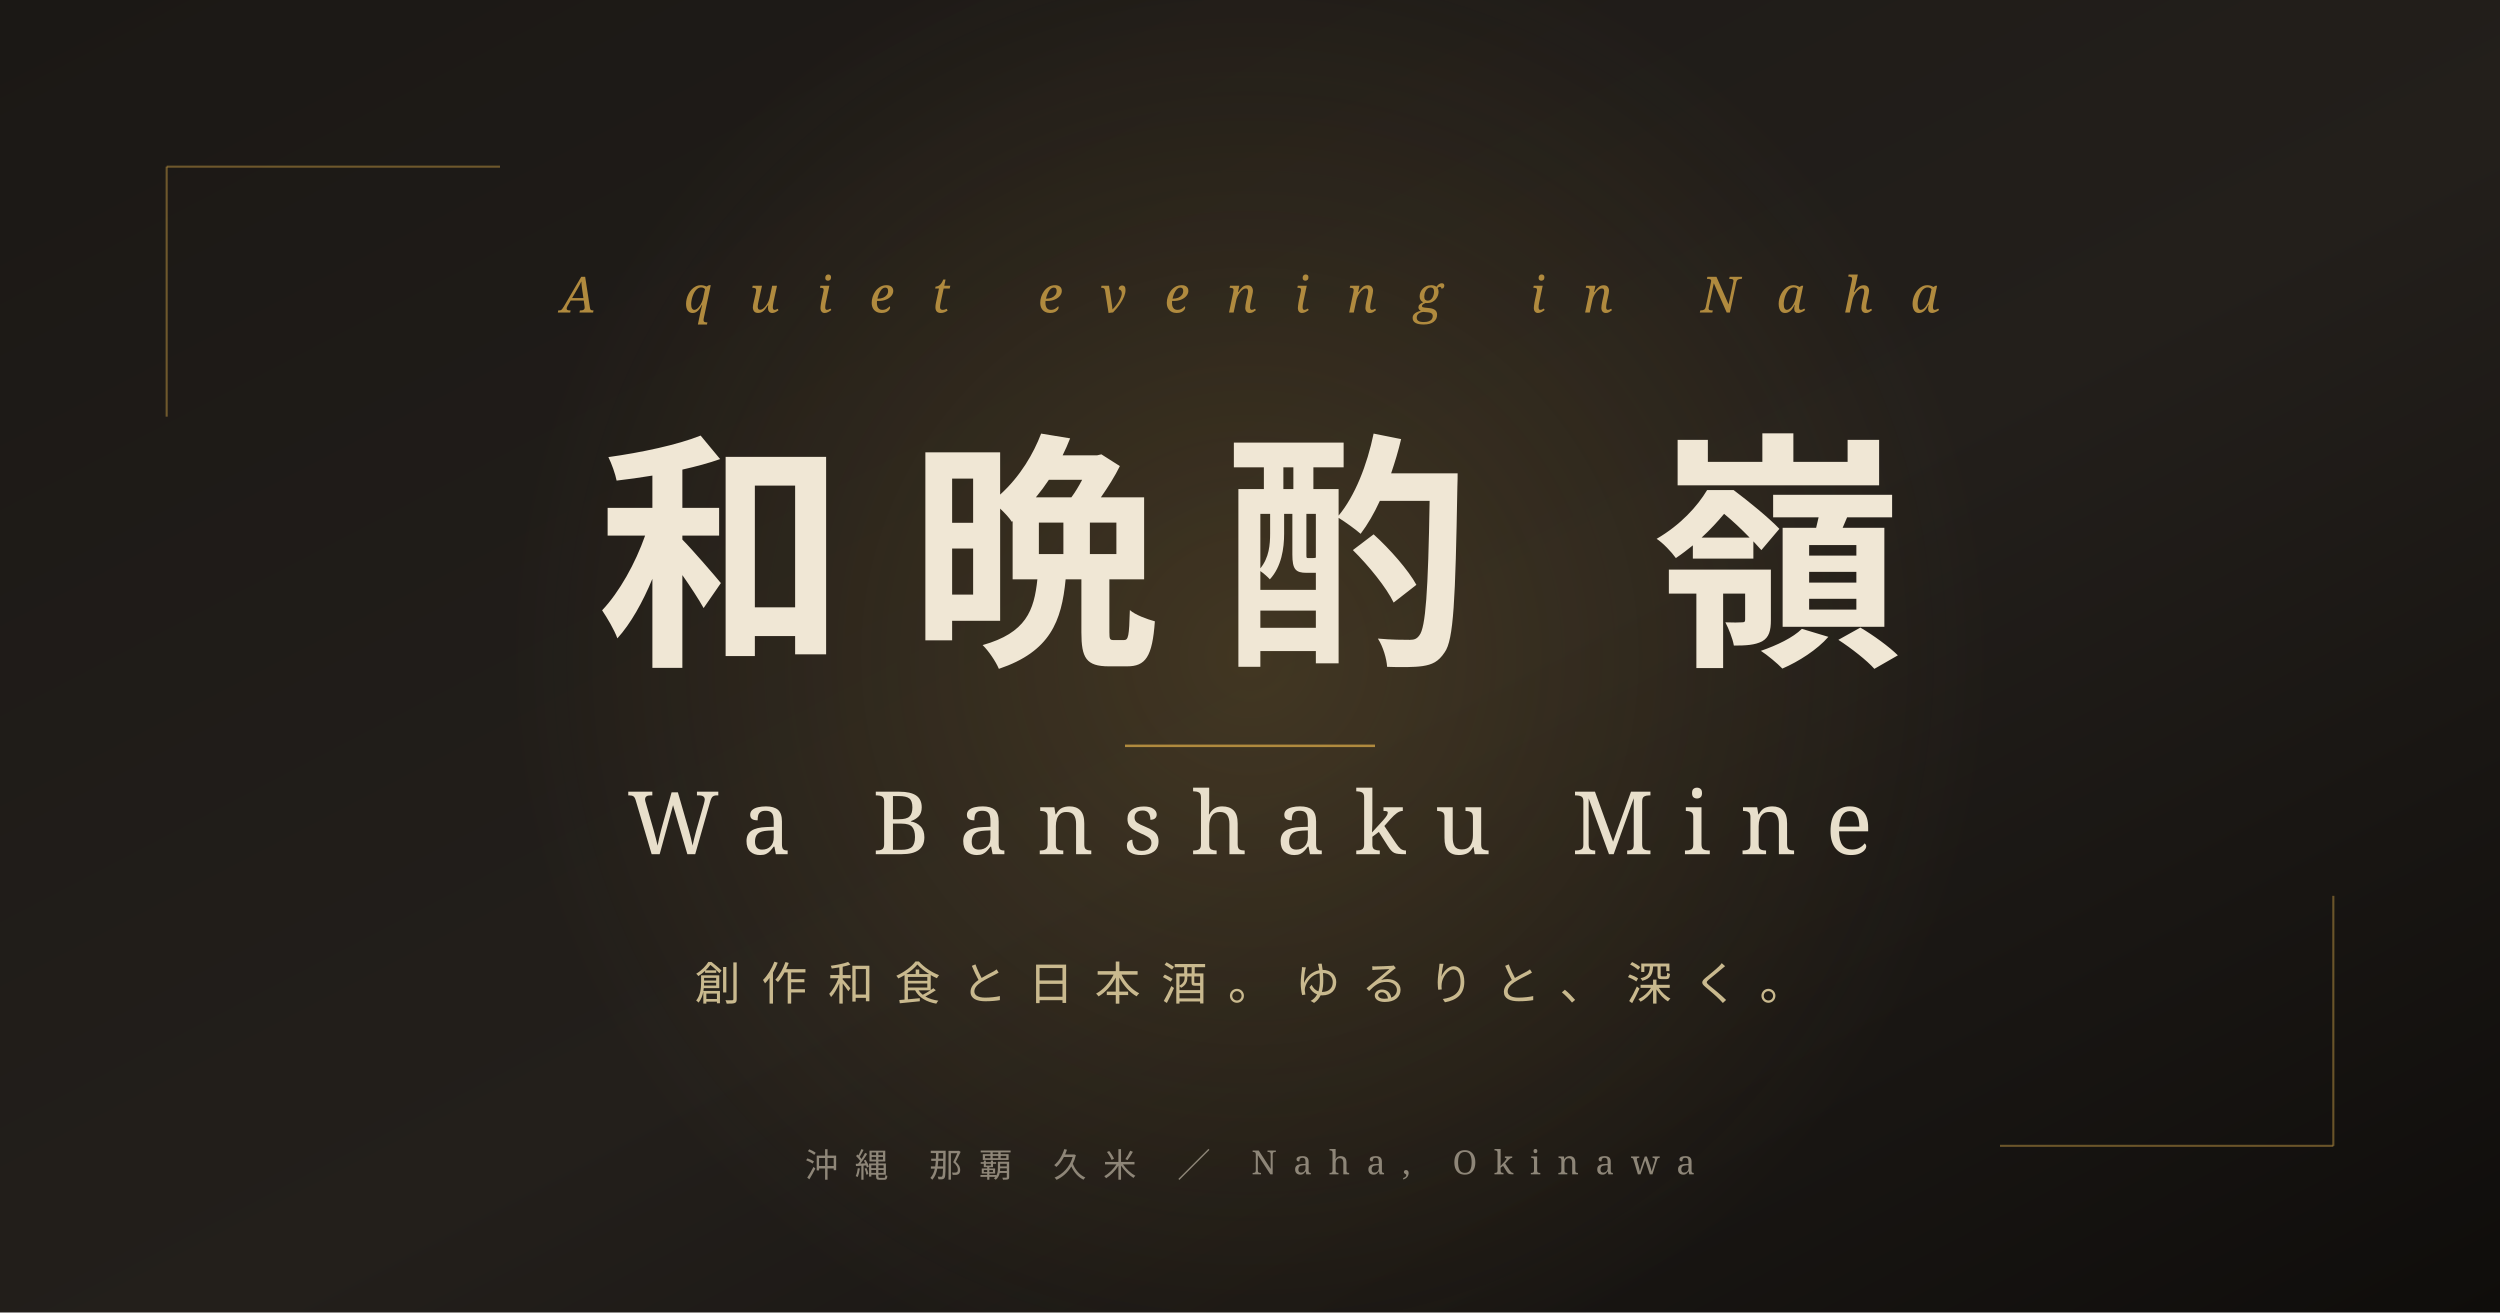
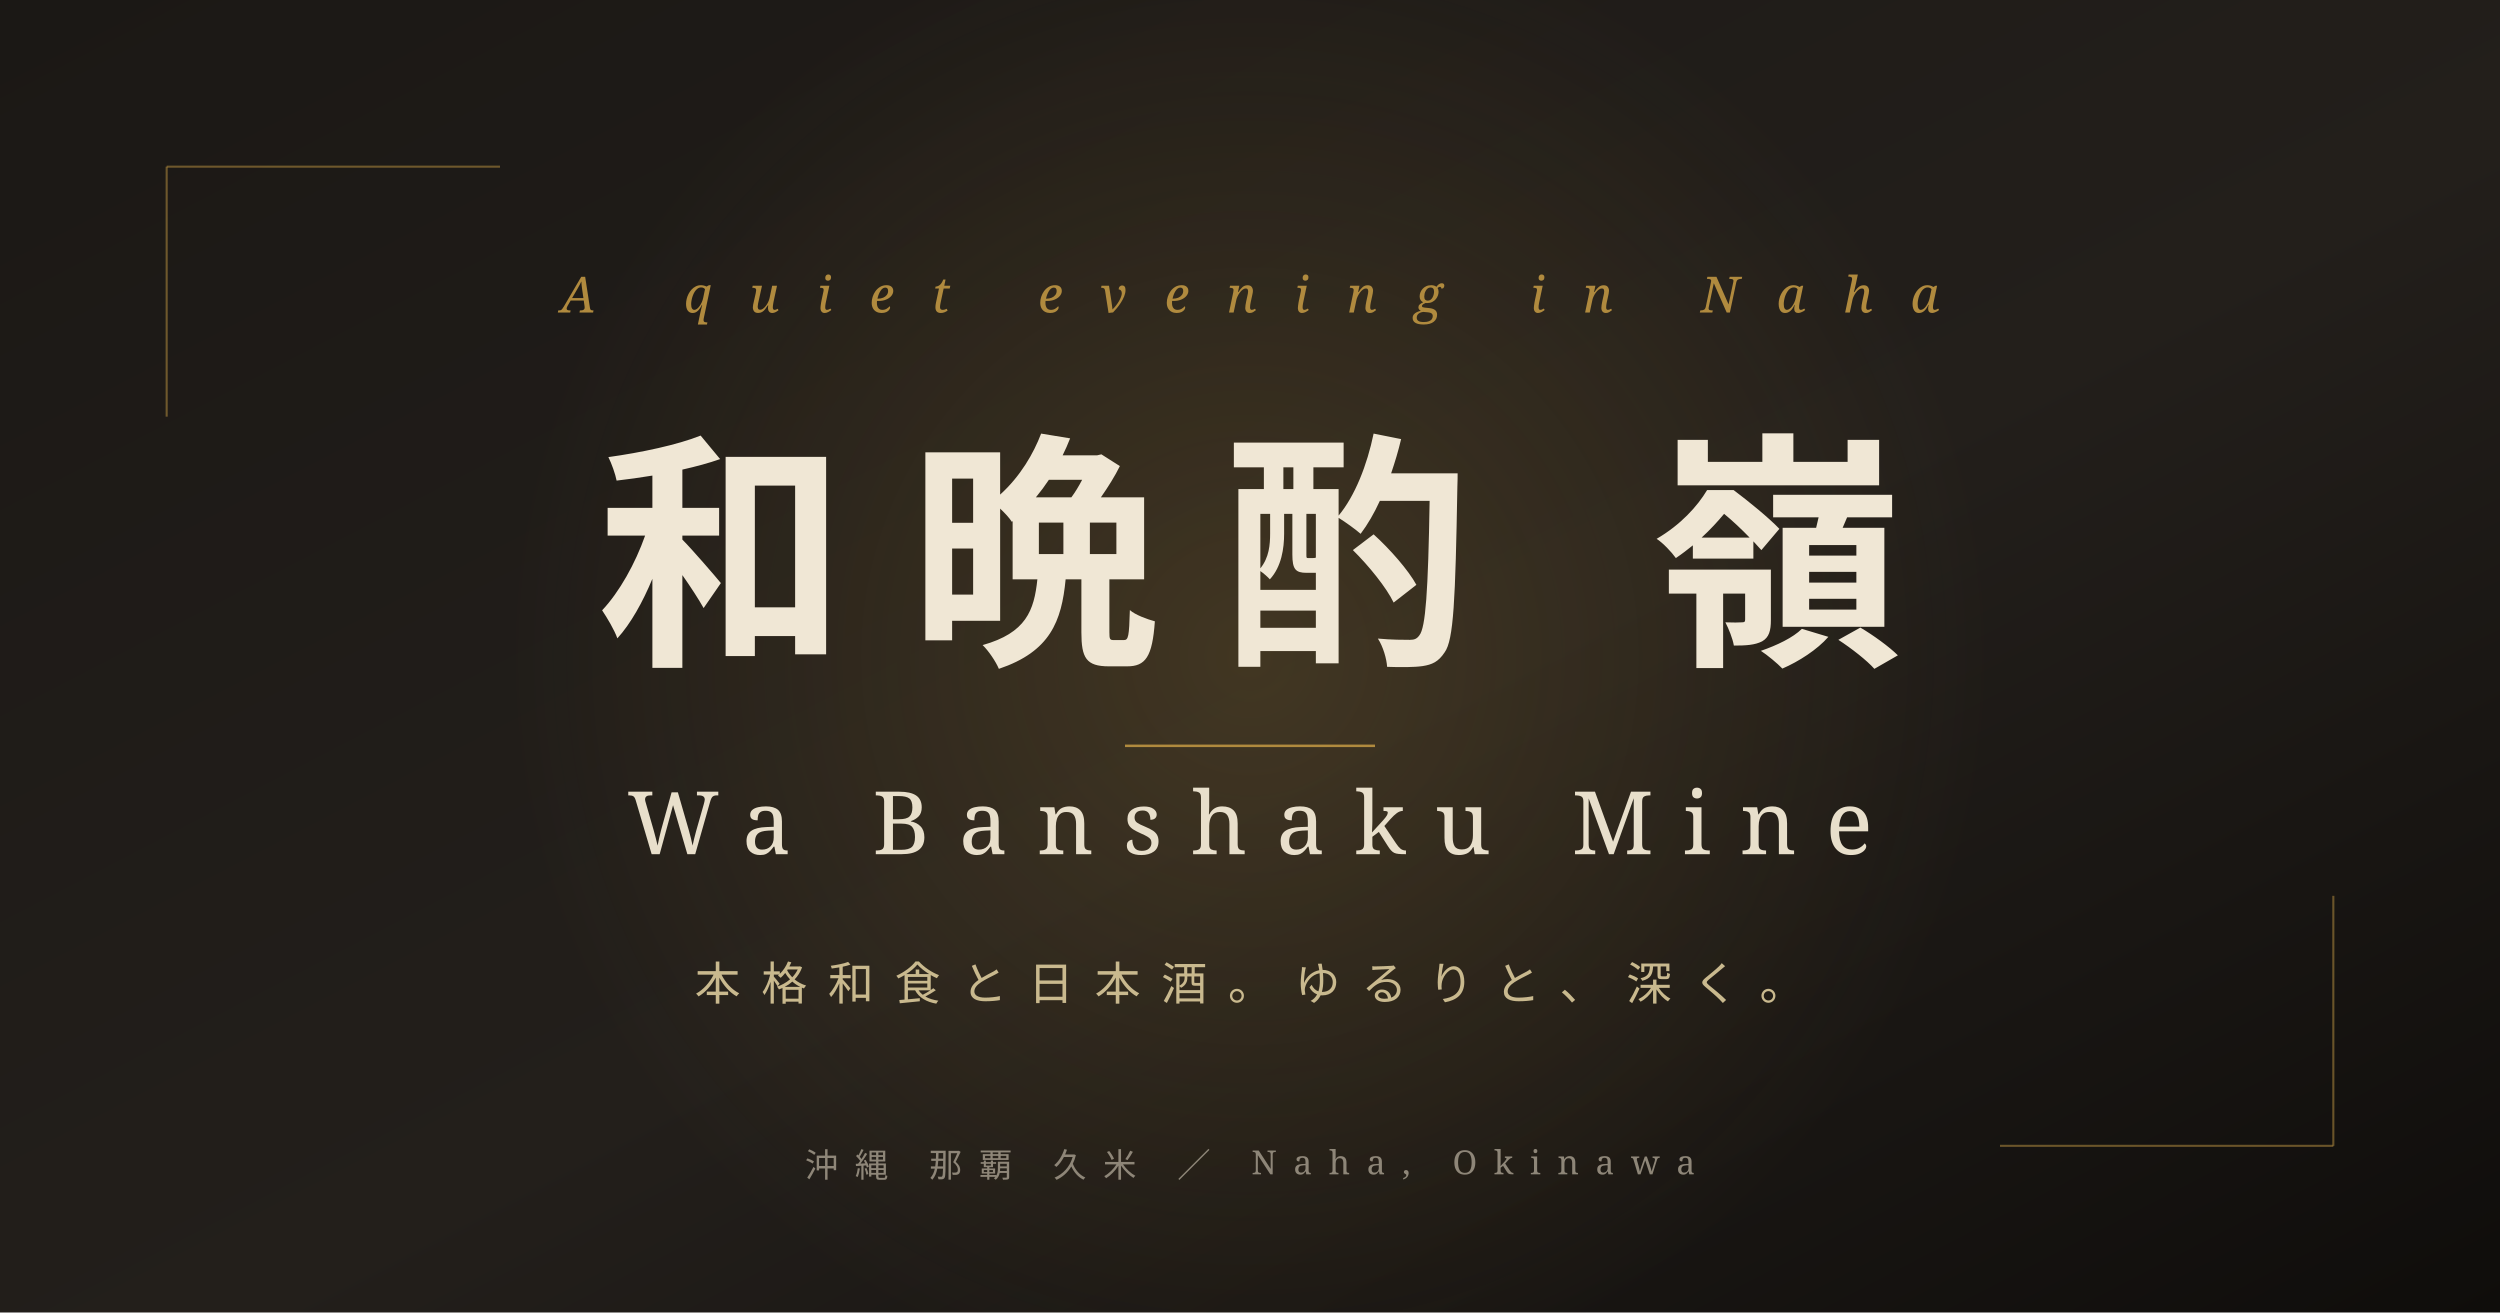
<svg xmlns="http://www.w3.org/2000/svg" viewBox="0 0 1200 630" width="1200" height="630">
  <defs>
    <linearGradient id="bg" x1="0" y1="0" x2="1" y2="1">
      <stop offset="0%" stop-color="#1B1815" />
      <stop offset="55%" stop-color="#231F1B" />
      <stop offset="100%" stop-color="#0F0D0B" />
    </linearGradient>
    <radialGradient id="glow" cx="0.5" cy="0.5" r="0.6">
      <stop offset="0%" stop-color="#B08A3E" stop-opacity="0.22" />
      <stop offset="70%" stop-color="#B08A3E" stop-opacity="0" />
    </radialGradient>
  </defs>
  <rect width="1200" height="630" fill="url(#bg)" />
  <circle cx="600" cy="315" r="420" fill="url(#glow)" />
  <line x1="80" y1="80" x2="240" y2="80" stroke="#B08A3E" stroke-width="1" opacity="0.55" />
  <line x1="80" y1="80" x2="80" y2="200" stroke="#B08A3E" stroke-width="1" opacity="0.55" />
  <line x1="1120" y1="550" x2="960" y2="550" stroke="#B08A3E" stroke-width="1" opacity="0.55" />
  <line x1="1120" y1="550" x2="1120" y2="430" stroke="#B08A3E" stroke-width="1" opacity="0.55" />
  <text x="600" y="150" text-anchor="middle" font-family="'Cormorant Garamond','Playfair Display',serif" font-size="24" font-weight="400" fill="#B08A3E" letter-spacing="18" font-style="italic">A quiet evening in Naha</text>
  <text x="600" y="310" text-anchor="middle" font-family="'Noto Serif JP','Yu Mincho',serif" font-size="120" font-weight="600" fill="#F0E7D5" letter-spacing="30">和晩酌  嶺</text>
  <line x1="540" y1="358" x2="660" y2="358" stroke="#B08A3E" stroke-width="1.2" />
  <text x="600" y="410" text-anchor="middle" font-family="'Cormorant Garamond','Playfair Display',serif" font-size="42" font-weight="400" fill="#E8DFCB" letter-spacing="14">Wa Banshaku Mine</text>
-   <text x="600" y="480" text-anchor="middle" font-family="'Noto Serif JP',serif" font-size="22" font-weight="400" fill="#C9B98E" letter-spacing="10">創作和食と日本酒。ゆるりと、深く。</text>
+   <text x="600" y="480" text-anchor="middle" font-family="'Noto Serif JP',serif" font-size="22" font-weight="400" fill="#C9B98E" letter-spacing="10">本格和食と日本酒。ゆるりと、深く。</text>
  <text x="600" y="565" text-anchor="middle" font-family="'Noto Serif JP',serif" font-size="16" fill="#8E8678" letter-spacing="8">沖縄 那覇 久米  ／  Naha, Okinawa</text>
</svg>
